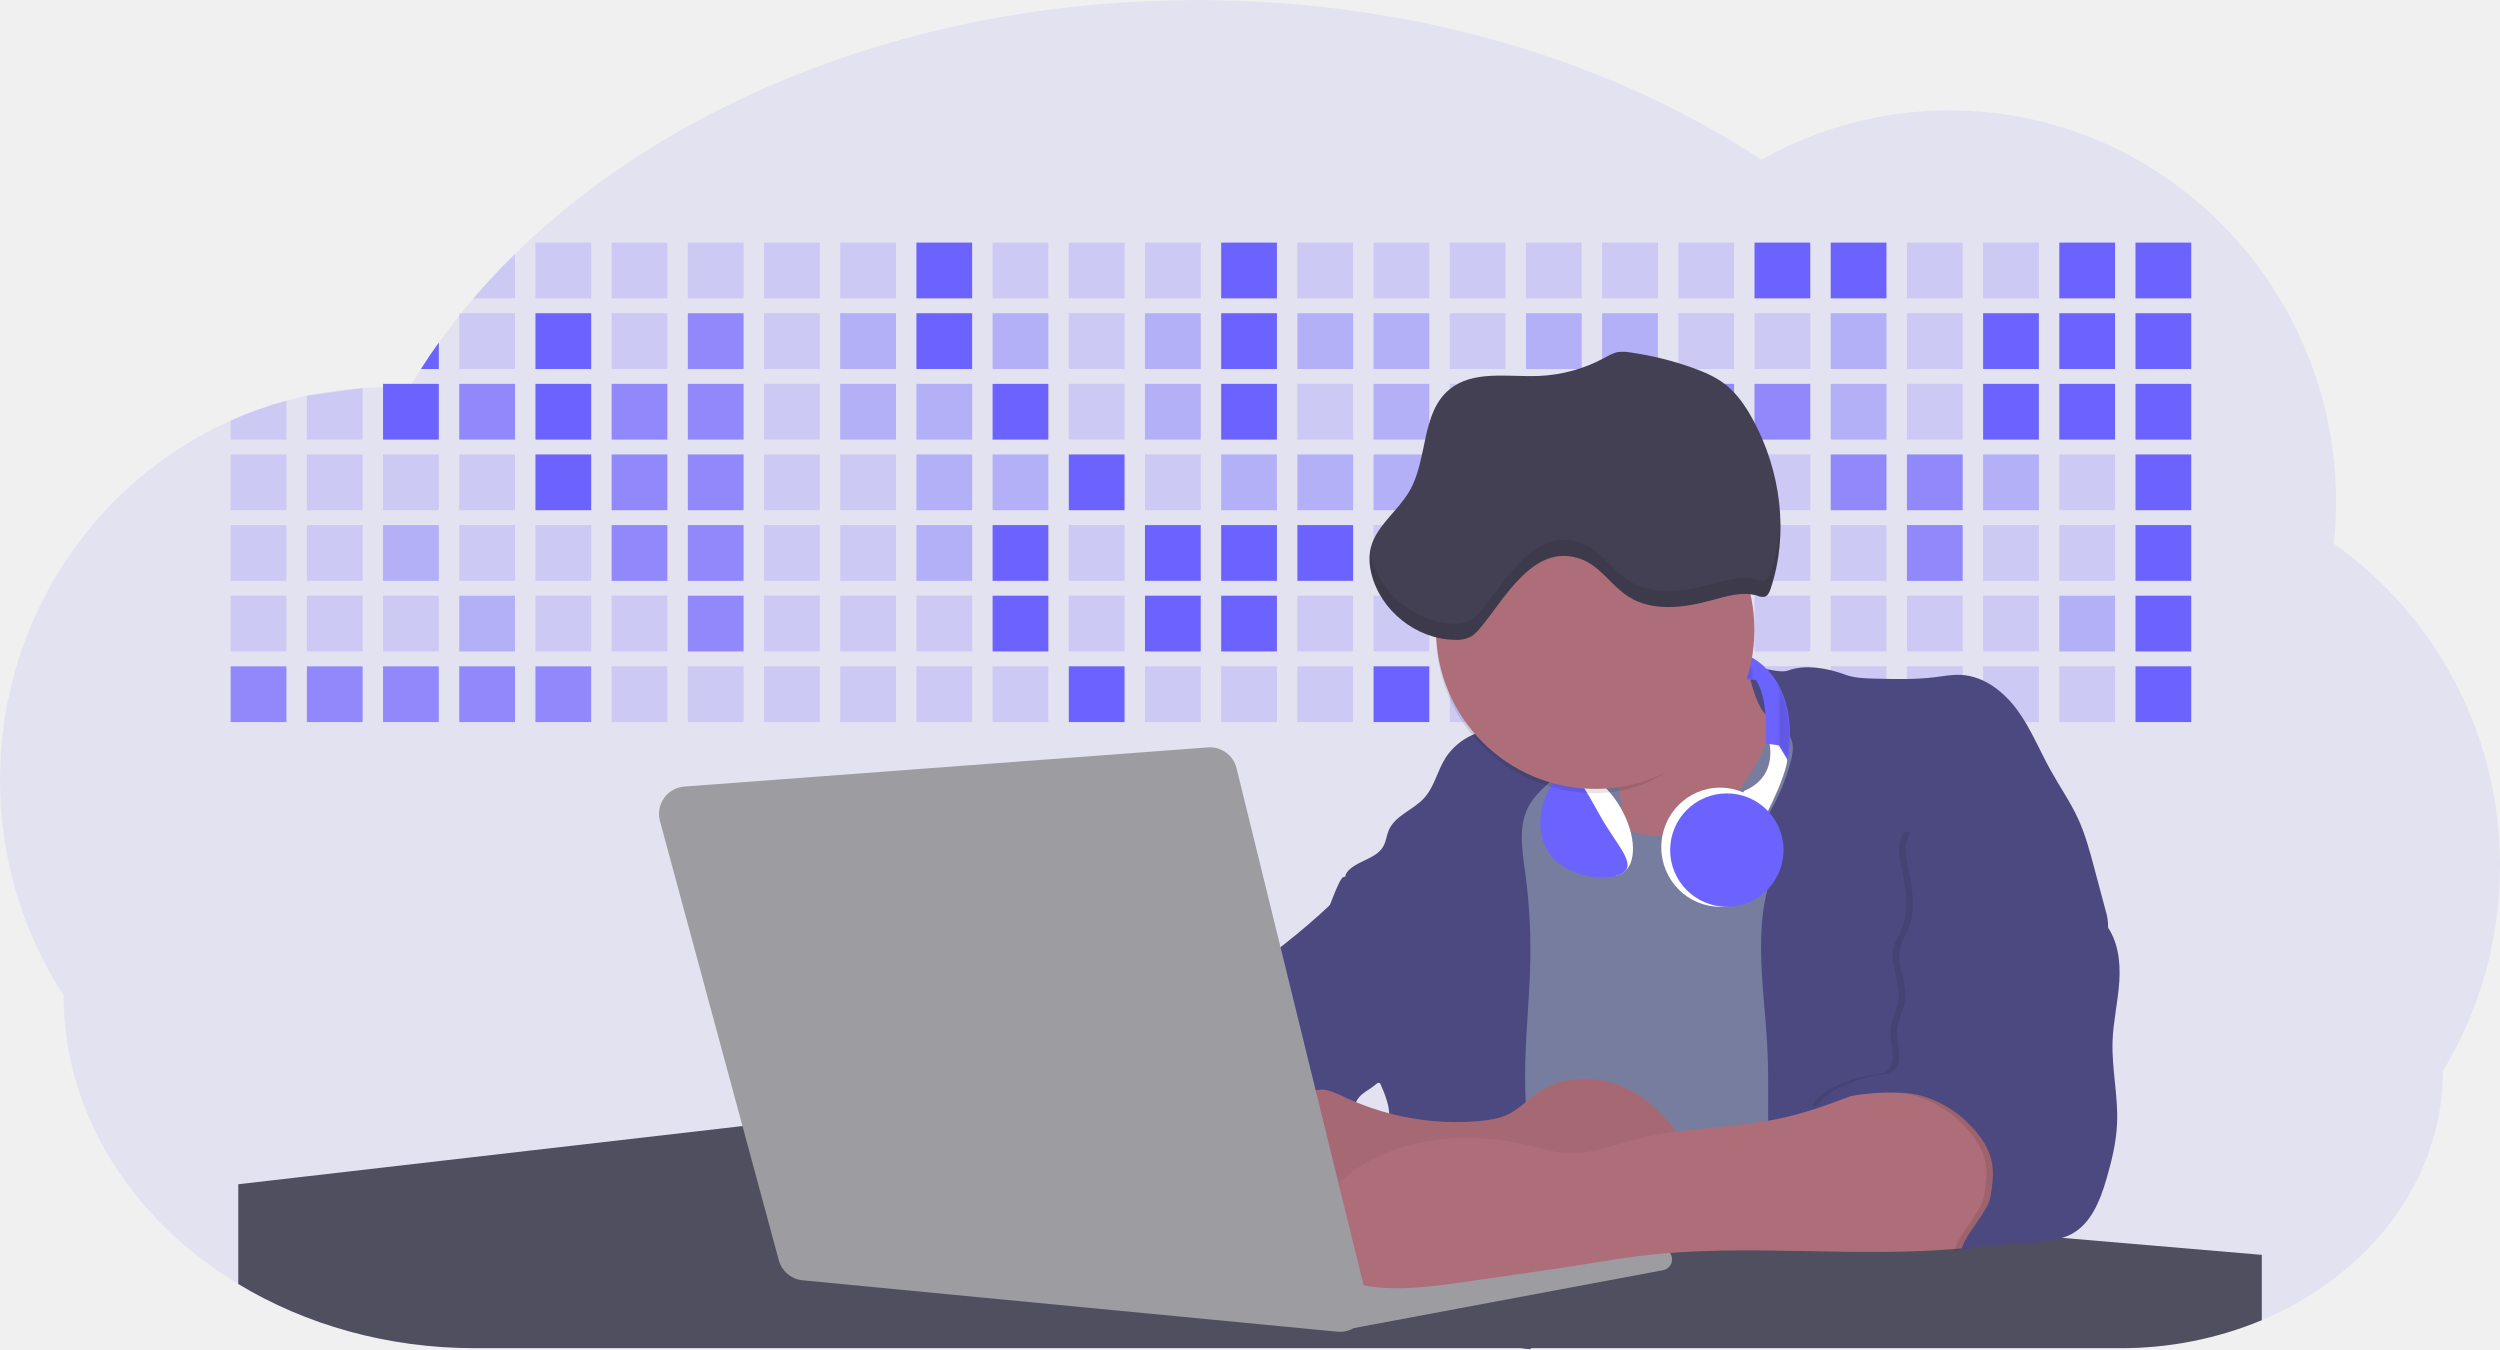
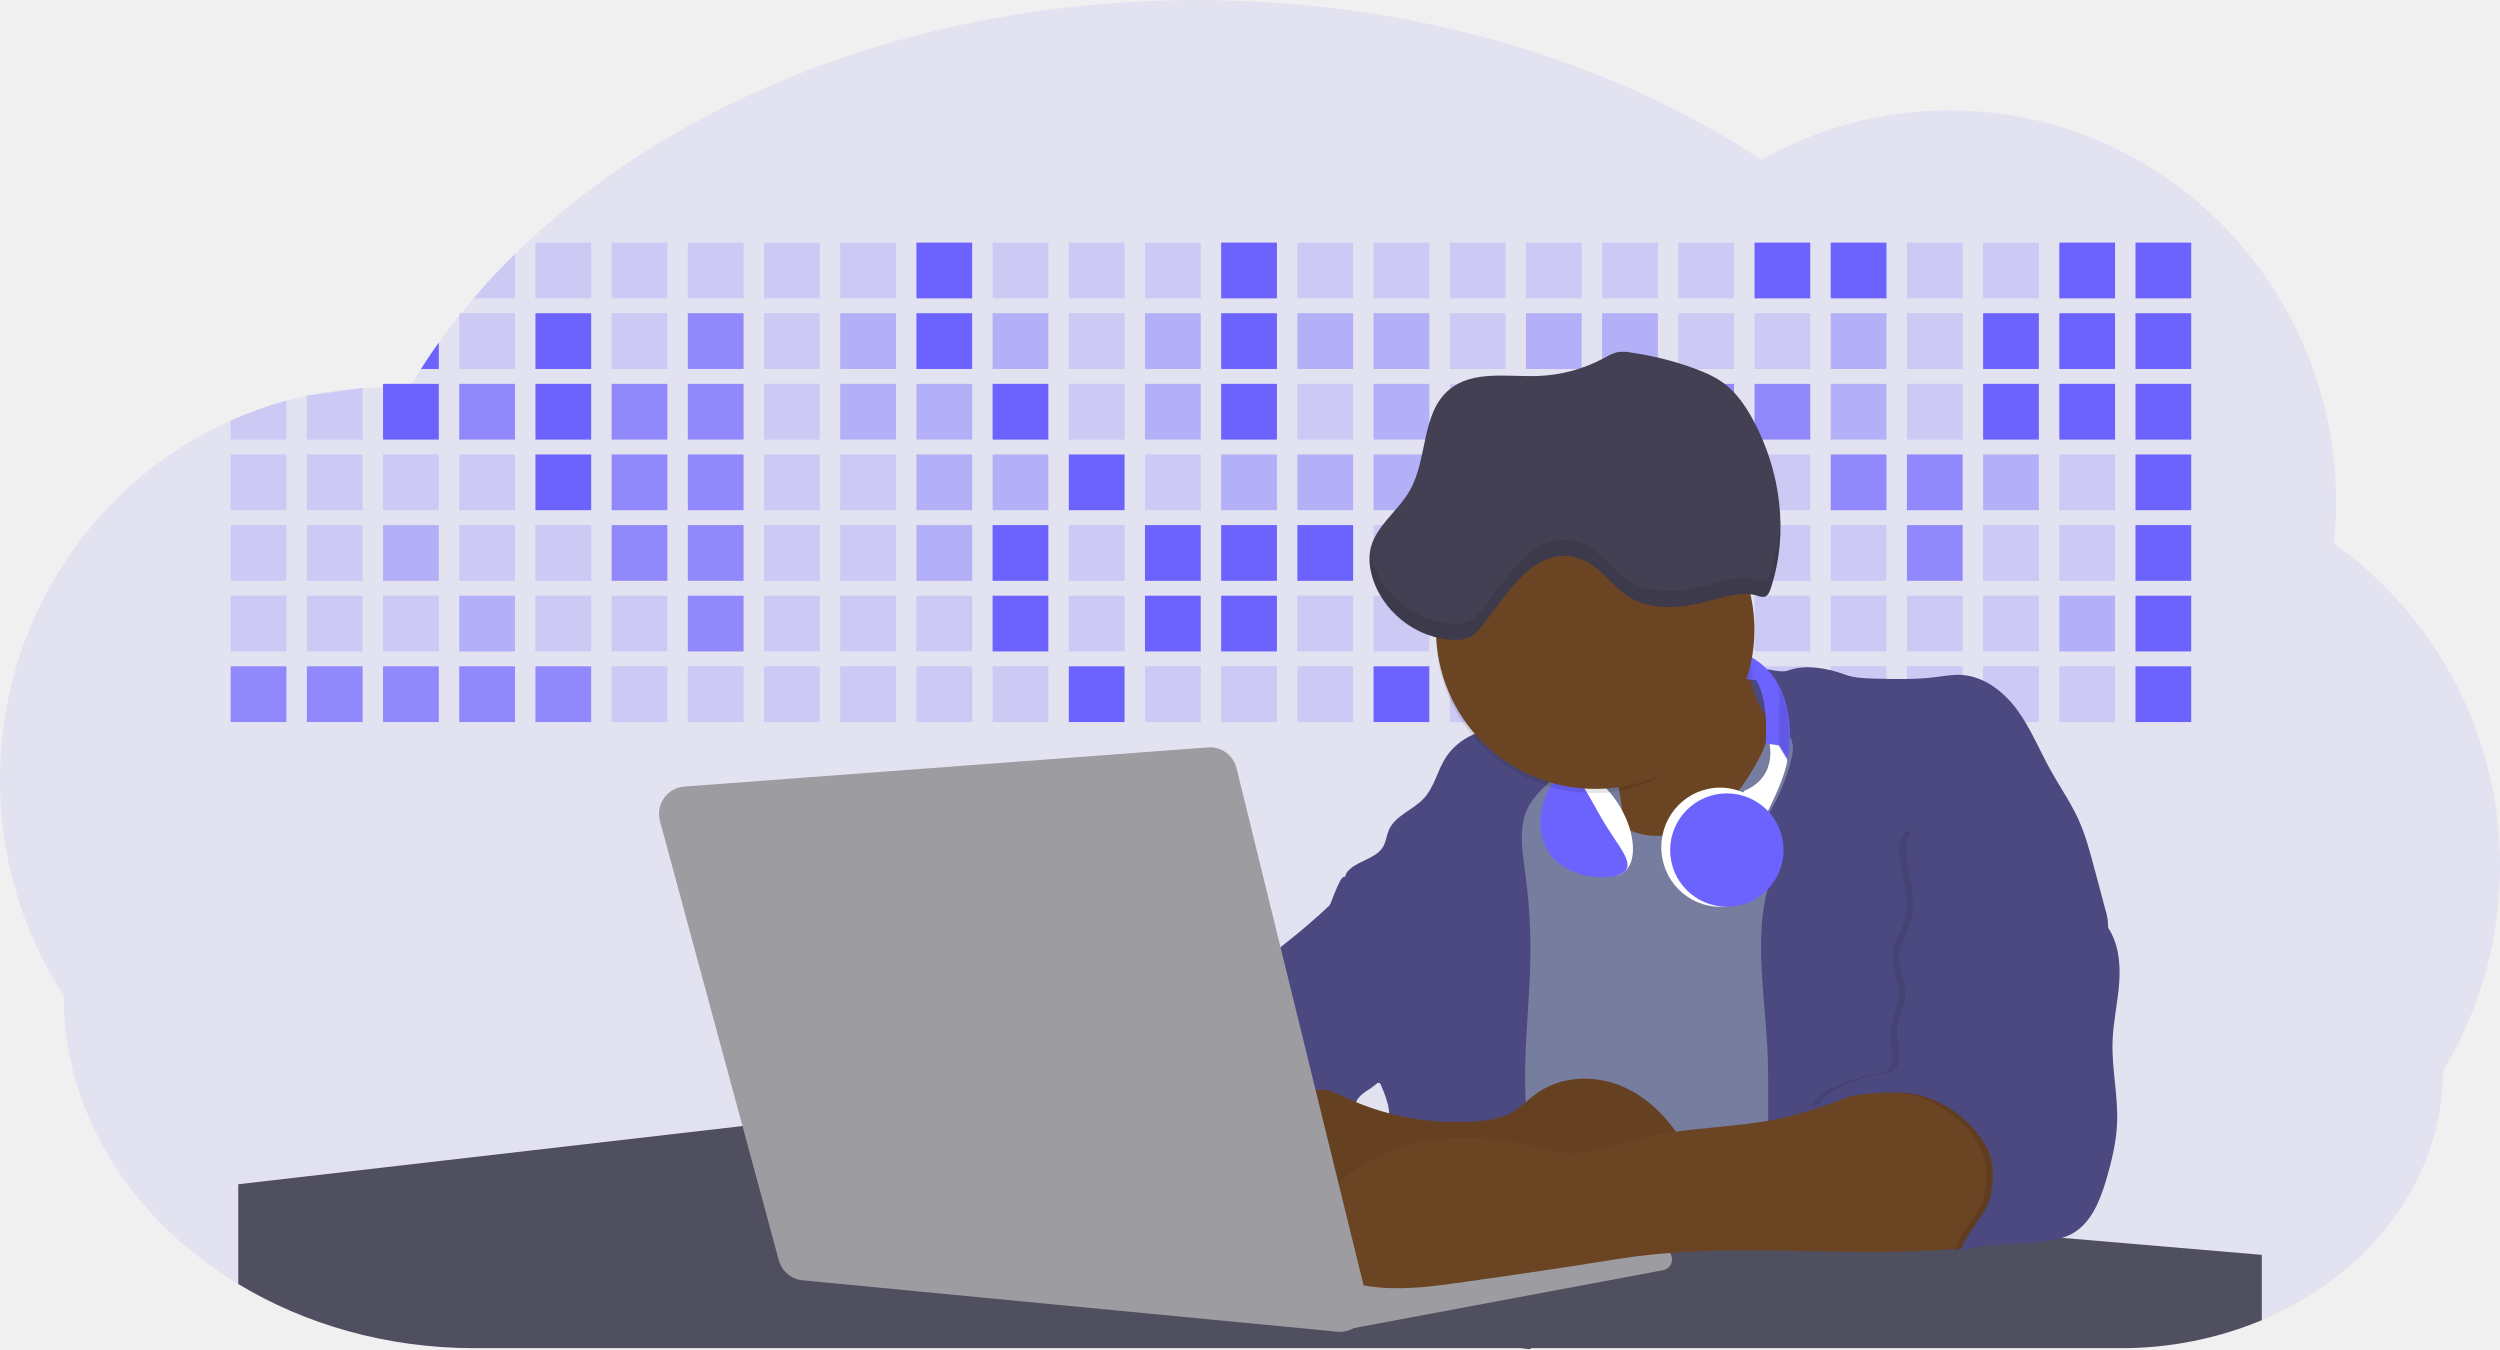
<svg xmlns="http://www.w3.org/2000/svg" id="aa7bae02-e79e-4d6b-a496-aba15f39787c" width="1144" height="617.32" data-name="Layer 1" viewBox="0 0 1144 617.32">
  <path fill="#6c63ff" d="M1172,537.57a181.92,181.92,0,0,1-6.85,49.6,180.06,180.06,0,0,1-19.27,44.28c0,50.1-33.82,93.4-82.91,114a167.3,167.3,0,0,1-64.73,12.8H245.17c-40.25,0-77.55-10.86-108.14-29.36A185.76,185.76,0,0,1,112.2,711c-34-29.22-55.08-69.6-55.08-114.2A180.5,180.5,0,0,1,28,498.08c0-73.36,43.39-136.44,105.55-164.29a174.52,174.52,0,0,1,25.51-9.12q4.63-1.26,9.36-2.26a175.39,175.39,0,0,1,25.51-3.5q4.65-.29,9.35-.33H205c3.46,0,6.89.12,10.3.32l1.12-1.9q2.06-3.44,4.22-6.81,3.9-6.14,8.18-12.1,4.48-6.29,9.35-12.38l.83-1q2.76-3.44,5.64-6.8,9-10.49,19-20.35c72.11-70.68,185.08-116.18,312.08-116.18,98.82,0,189.15,27.55,258.34,73.07A174.18,174.18,0,0,1,920,191.86c97.74,0,177,80.37,177,179.51a184.9,184.9,0,0,1-1,18.78A180,180,0,0,1,1172,537.57Z" opacity=".1" transform="translate(-28 -141.34)" />
  <path fill="#6c63ff" d="M263.66,257.52v20.35h-19Q253.59,267.39,263.66,257.52Z" opacity=".2" transform="translate(-28 -141.34)" />
  <rect width="25.51" height="25.51" x="245.02" y="111.02" fill="#6c63ff" opacity=".2" />
  <rect width="25.51" height="25.51" x="279.88" y="111.02" fill="#6c63ff" opacity=".2" />
  <rect width="25.51" height="25.51" x="314.75" y="111.02" fill="#6c63ff" opacity=".2" />
  <rect width="25.51" height="25.51" x="349.61" y="111.02" fill="#6c63ff" opacity=".2" />
  <rect width="25.51" height="25.51" x="384.48" y="111.02" fill="#6c63ff" opacity=".2" />
  <rect width="25.51" height="25.51" x="419.35" y="111.02" fill="#6c63ff" />
  <rect width="25.51" height="25.51" x="454.21" y="111.02" fill="#6c63ff" opacity=".2" />
  <rect width="25.51" height="25.51" x="489.08" y="111.02" fill="#6c63ff" opacity=".2" />
  <rect width="25.51" height="25.51" x="523.94" y="111.02" fill="#6c63ff" opacity=".2" />
  <rect width="25.51" height="25.51" x="558.81" y="111.02" fill="#6c63ff" />
  <rect width="25.51" height="25.51" x="593.68" y="111.02" fill="#6c63ff" opacity=".2" />
  <rect width="25.51" height="25.51" x="628.54" y="111.02" fill="#6c63ff" opacity=".2" />
  <rect width="25.51" height="25.51" x="663.41" y="111.02" fill="#6c63ff" opacity=".2" />
  <rect width="25.51" height="25.51" x="698.28" y="111.02" fill="#6c63ff" opacity=".2" />
  <rect width="25.51" height="25.51" x="733.14" y="111.02" fill="#6c63ff" opacity=".2" />
  <rect width="25.51" height="25.51" x="768.01" y="111.02" fill="#6c63ff" opacity=".2" />
  <rect width="25.51" height="25.51" x="802.87" y="111.02" fill="#6c63ff" />
  <rect width="25.51" height="25.51" x="837.74" y="111.02" fill="#6c63ff" />
  <rect width="25.51" height="25.51" x="872.61" y="111.02" fill="#6c63ff" opacity=".2" />
  <rect width="25.51" height="25.51" x="907.47" y="111.02" fill="#6c63ff" opacity=".2" />
  <rect width="25.51" height="25.51" x="942.34" y="111.02" fill="#6c63ff" />
  <rect width="25.51" height="25.51" x="977.2" y="111.02" fill="#6c63ff" />
  <path fill="#6c63ff" d="M228.8,298.08v12.1h-8.18Q224.52,304,228.8,298.08Z" transform="translate(-28 -141.34)" />
  <rect width="25.51" height="25.51" x="210.15" y="143.33" fill="#6c63ff" opacity=".2" />
  <rect width="25.51" height="25.51" x="245.02" y="143.33" fill="#6c63ff" />
  <rect width="25.51" height="25.51" x="279.88" y="143.33" fill="#6c63ff" opacity=".2" />
  <rect width="25.51" height="25.51" x="314.75" y="143.33" fill="#6c63ff" opacity=".7" />
  <rect width="25.51" height="25.51" x="349.61" y="143.33" fill="#6c63ff" opacity=".2" />
  <rect width="25.51" height="25.51" x="384.48" y="143.33" fill="#6c63ff" opacity=".4" />
  <rect width="25.51" height="25.51" x="419.35" y="143.33" fill="#6c63ff" />
  <rect width="25.51" height="25.51" x="454.21" y="143.33" fill="#6c63ff" opacity=".4" />
  <rect width="25.51" height="25.51" x="489.08" y="143.33" fill="#6c63ff" opacity=".2" />
  <rect width="25.51" height="25.51" x="523.94" y="143.33" fill="#6c63ff" opacity=".4" />
  <rect width="25.51" height="25.51" x="558.81" y="143.33" fill="#6c63ff" />
  <rect width="25.51" height="25.51" x="593.68" y="143.33" fill="#6c63ff" opacity=".4" />
  <rect width="25.51" height="25.51" x="628.54" y="143.33" fill="#6c63ff" opacity=".4" />
  <rect width="25.51" height="25.51" x="663.41" y="143.33" fill="#6c63ff" opacity=".2" />
  <rect width="25.51" height="25.51" x="698.28" y="143.33" fill="#6c63ff" opacity=".4" />
  <rect width="25.51" height="25.51" x="733.14" y="143.33" fill="#6c63ff" opacity=".4" />
  <rect width="25.51" height="25.51" x="768.01" y="143.33" fill="#6c63ff" opacity=".2" />
  <rect width="25.51" height="25.51" x="802.87" y="143.33" fill="#6c63ff" opacity=".2" />
  <rect width="25.51" height="25.51" x="837.74" y="143.33" fill="#6c63ff" opacity=".4" />
  <rect width="25.51" height="25.51" x="872.61" y="143.33" fill="#6c63ff" opacity=".2" />
  <rect width="25.51" height="25.51" x="907.47" y="143.33" fill="#6c63ff" />
  <rect width="25.51" height="25.51" x="942.34" y="143.33" fill="#6c63ff" />
  <rect width="25.51" height="25.51" x="977.2" y="143.33" fill="#6c63ff" />
  <path fill="#6c63ff" d="M159.06,324.67V342.5H133.55v-8.71A174.52,174.52,0,0,1,159.06,324.67Z" opacity=".2" transform="translate(-28 -141.34)" />
  <polygon fill="#6c63ff" points="165.93 177.57 165.93 201.16 140.42 201.16 140.42 181.07 165.93 177.57" opacity=".2" />
  <rect width="25.51" height="25.51" x="175.28" y="175.65" fill="#6c63ff" />
  <rect width="25.51" height="25.51" x="210.15" y="175.65" fill="#6c63ff" opacity=".7" />
  <rect width="25.51" height="25.51" x="245.02" y="175.65" fill="#6c63ff" />
  <rect width="25.51" height="25.51" x="279.88" y="175.65" fill="#6c63ff" opacity=".7" />
  <rect width="25.51" height="25.51" x="314.75" y="175.65" fill="#6c63ff" opacity=".7" />
  <rect width="25.51" height="25.51" x="349.61" y="175.65" fill="#6c63ff" opacity=".2" />
  <rect width="25.51" height="25.51" x="384.48" y="175.65" fill="#6c63ff" opacity=".4" />
  <rect width="25.51" height="25.51" x="419.35" y="175.65" fill="#6c63ff" opacity=".4" />
  <rect width="25.51" height="25.51" x="454.21" y="175.65" fill="#6c63ff" />
  <rect width="25.51" height="25.51" x="489.08" y="175.65" fill="#6c63ff" opacity=".2" />
  <rect width="25.51" height="25.51" x="523.94" y="175.65" fill="#6c63ff" opacity=".4" />
  <rect width="25.51" height="25.51" x="558.81" y="175.65" fill="#6c63ff" />
  <rect width="25.51" height="25.51" x="593.68" y="175.65" fill="#6c63ff" opacity=".2" />
  <rect width="25.51" height="25.51" x="628.54" y="175.65" fill="#6c63ff" opacity=".4" />
  <rect width="25.51" height="25.51" x="663.41" y="175.65" fill="#6c63ff" opacity=".2" />
  <rect width="25.51" height="25.51" x="698.28" y="175.65" fill="#6c63ff" />
  <rect width="25.51" height="25.51" x="733.14" y="175.65" fill="#6c63ff" opacity=".2" />
  <rect width="25.51" height="25.51" x="768.01" y="175.65" fill="#6c63ff" opacity=".7" />
  <rect width="25.51" height="25.51" x="802.87" y="175.65" fill="#6c63ff" opacity=".7" />
  <rect width="25.51" height="25.51" x="837.74" y="175.65" fill="#6c63ff" opacity=".4" />
  <rect width="25.51" height="25.51" x="872.61" y="175.65" fill="#6c63ff" opacity=".2" />
  <rect width="25.51" height="25.51" x="907.47" y="175.65" fill="#6c63ff" />
  <rect width="25.51" height="25.51" x="942.34" y="175.65" fill="#6c63ff" />
  <rect width="25.51" height="25.51" x="977.2" y="175.65" fill="#6c63ff" />
  <rect width="25.51" height="25.51" x="105.55" y="207.96" fill="#6c63ff" opacity=".2" />
  <rect width="25.51" height="25.51" x="140.42" y="207.96" fill="#6c63ff" opacity=".2" />
  <rect width="25.51" height="25.51" x="175.28" y="207.96" fill="#6c63ff" opacity=".2" />
  <rect width="25.51" height="25.51" x="210.15" y="207.96" fill="#6c63ff" opacity=".2" />
  <rect width="25.51" height="25.51" x="245.02" y="207.96" fill="#6c63ff" />
  <rect width="25.51" height="25.51" x="279.88" y="207.96" fill="#6c63ff" opacity=".7" />
  <rect width="25.51" height="25.51" x="314.75" y="207.96" fill="#6c63ff" opacity=".7" />
  <rect width="25.51" height="25.51" x="349.61" y="207.96" fill="#6c63ff" opacity=".2" />
  <rect width="25.51" height="25.51" x="384.48" y="207.96" fill="#6c63ff" opacity=".2" />
  <rect width="25.51" height="25.51" x="419.35" y="207.96" fill="#6c63ff" opacity=".4" />
  <rect width="25.51" height="25.51" x="454.21" y="207.96" fill="#6c63ff" opacity=".4" />
  <rect width="25.51" height="25.51" x="489.08" y="207.96" fill="#6c63ff" />
  <rect width="25.51" height="25.51" x="523.94" y="207.96" fill="#6c63ff" opacity=".2" />
  <rect width="25.51" height="25.51" x="558.81" y="207.96" fill="#6c63ff" opacity=".4" />
  <rect width="25.51" height="25.51" x="593.68" y="207.96" fill="#6c63ff" opacity=".4" />
  <rect width="25.51" height="25.51" x="628.54" y="207.96" fill="#6c63ff" opacity=".4" />
  <rect width="25.51" height="25.51" x="663.41" y="207.96" fill="#6c63ff" opacity=".4" />
  <rect width="25.51" height="25.51" x="698.28" y="207.96" fill="#6c63ff" opacity=".2" />
  <rect width="25.51" height="25.51" x="733.14" y="207.96" fill="#6c63ff" opacity=".2" />
  <rect width="25.51" height="25.51" x="768.01" y="207.96" fill="#6c63ff" opacity=".2" />
  <rect width="25.51" height="25.51" x="802.87" y="207.96" fill="#6c63ff" opacity=".2" />
  <rect width="25.51" height="25.51" x="837.74" y="207.96" fill="#6c63ff" opacity=".7" />
  <rect width="25.51" height="25.51" x="872.61" y="207.96" fill="#6c63ff" opacity=".7" />
  <rect width="25.51" height="25.51" x="907.47" y="207.96" fill="#6c63ff" opacity=".4" />
  <rect width="25.51" height="25.51" x="942.34" y="207.96" fill="#6c63ff" opacity=".2" />
  <rect width="25.51" height="25.51" x="977.2" y="207.96" fill="#6c63ff" />
  <rect width="25.51" height="25.51" x="105.55" y="240.28" fill="#6c63ff" opacity=".2" />
  <rect width="25.51" height="25.51" x="140.42" y="240.28" fill="#6c63ff" opacity=".2" />
  <rect width="25.51" height="25.51" x="175.28" y="240.28" fill="#6c63ff" opacity=".4" />
  <rect width="25.51" height="25.51" x="210.15" y="240.28" fill="#6c63ff" opacity=".2" />
  <rect width="25.51" height="25.51" x="245.02" y="240.28" fill="#6c63ff" opacity=".2" />
  <rect width="25.51" height="25.51" x="279.88" y="240.28" fill="#6c63ff" opacity=".7" />
  <rect width="25.51" height="25.51" x="314.75" y="240.28" fill="#6c63ff" opacity=".7" />
  <rect width="25.51" height="25.51" x="349.61" y="240.28" fill="#6c63ff" opacity=".2" />
  <rect width="25.51" height="25.51" x="384.48" y="240.28" fill="#6c63ff" opacity=".2" />
  <rect width="25.51" height="25.51" x="419.35" y="240.28" fill="#6c63ff" opacity=".4" />
  <rect width="25.51" height="25.51" x="454.21" y="240.28" fill="#6c63ff" />
  <rect width="25.51" height="25.51" x="489.08" y="240.28" fill="#6c63ff" opacity=".2" />
  <rect width="25.51" height="25.51" x="523.94" y="240.28" fill="#6c63ff" />
  <rect width="25.51" height="25.51" x="558.81" y="240.28" fill="#6c63ff" />
  <rect width="25.51" height="25.51" x="593.68" y="240.28" fill="#6c63ff" />
  <rect width="25.51" height="25.51" x="628.54" y="240.28" fill="#6c63ff" opacity=".2" />
  <rect width="25.51" height="25.51" x="663.41" y="240.28" fill="#6c63ff" />
  <rect width="25.51" height="25.51" x="698.28" y="240.28" fill="#6c63ff" opacity=".2" />
  <rect width="25.51" height="25.51" x="733.14" y="240.28" fill="#6c63ff" opacity=".2" />
  <rect width="25.51" height="25.51" x="768.01" y="240.28" fill="#6c63ff" opacity=".2" />
  <rect width="25.51" height="25.51" x="802.87" y="240.28" fill="#6c63ff" opacity=".2" />
  <rect width="25.51" height="25.51" x="837.74" y="240.28" fill="#6c63ff" opacity=".2" />
  <rect width="25.51" height="25.51" x="872.61" y="240.28" fill="#6c63ff" opacity=".7" />
  <rect width="25.51" height="25.51" x="907.47" y="240.28" fill="#6c63ff" opacity=".2" />
  <rect width="25.51" height="25.51" x="942.34" y="240.28" fill="#6c63ff" opacity=".2" />
  <rect width="25.51" height="25.51" x="977.2" y="240.28" fill="#6c63ff" />
  <rect width="25.51" height="25.51" x="105.55" y="272.59" fill="#6c63ff" opacity=".2" />
  <rect width="25.51" height="25.51" x="140.42" y="272.59" fill="#6c63ff" opacity=".2" />
  <rect width="25.51" height="25.51" x="175.28" y="272.59" fill="#6c63ff" opacity=".2" />
  <rect width="25.51" height="25.51" x="210.15" y="272.59" fill="#6c63ff" opacity=".4" />
  <rect width="25.51" height="25.51" x="245.02" y="272.59" fill="#6c63ff" opacity=".2" />
  <rect width="25.51" height="25.51" x="279.88" y="272.59" fill="#6c63ff" opacity=".2" />
  <rect width="25.51" height="25.51" x="314.75" y="272.59" fill="#6c63ff" opacity=".7" />
  <rect width="25.51" height="25.51" x="349.61" y="272.59" fill="#6c63ff" opacity=".2" />
  <rect width="25.51" height="25.51" x="384.48" y="272.59" fill="#6c63ff" opacity=".2" />
  <rect width="25.51" height="25.51" x="419.35" y="272.59" fill="#6c63ff" opacity=".2" />
  <rect width="25.51" height="25.51" x="454.21" y="272.59" fill="#6c63ff" />
  <rect width="25.51" height="25.51" x="489.08" y="272.59" fill="#6c63ff" opacity=".2" />
  <rect width="25.51" height="25.51" x="523.94" y="272.59" fill="#6c63ff" />
  <rect width="25.51" height="25.51" x="558.81" y="272.59" fill="#6c63ff" />
  <rect width="25.51" height="25.51" x="593.68" y="272.59" fill="#6c63ff" opacity=".2" />
  <rect width="25.51" height="25.51" x="628.54" y="272.59" fill="#6c63ff" opacity=".2" />
  <rect width="25.51" height="25.51" x="663.41" y="272.59" fill="#6c63ff" opacity=".2" />
  <rect width="25.51" height="25.51" x="698.28" y="272.59" fill="#6c63ff" opacity=".2" />
  <rect width="25.51" height="25.51" x="733.14" y="272.59" fill="#6c63ff" opacity=".2" />
  <rect width="25.51" height="25.51" x="768.01" y="272.59" fill="#6c63ff" opacity=".2" />
  <rect width="25.51" height="25.51" x="802.87" y="272.59" fill="#6c63ff" opacity=".2" />
  <rect width="25.51" height="25.51" x="837.74" y="272.59" fill="#6c63ff" opacity=".2" />
  <rect width="25.51" height="25.51" x="872.61" y="272.59" fill="#6c63ff" opacity=".2" />
  <rect width="25.51" height="25.51" x="907.47" y="272.59" fill="#6c63ff" opacity=".2" />
  <rect width="25.51" height="25.51" x="942.34" y="272.59" fill="#6c63ff" opacity=".4" />
  <rect width="25.51" height="25.51" x="977.2" y="272.59" fill="#6c63ff" />
  <rect width="25.51" height="25.51" x="105.55" y="304.91" fill="#6c63ff" opacity=".7" />
  <rect width="25.51" height="25.51" x="140.42" y="304.91" fill="#6c63ff" opacity=".7" />
  <rect width="25.51" height="25.51" x="175.28" y="304.91" fill="#6c63ff" opacity=".7" />
  <rect width="25.51" height="25.51" x="210.15" y="304.91" fill="#6c63ff" opacity=".7" />
  <rect width="25.51" height="25.51" x="245.02" y="304.91" fill="#6c63ff" opacity=".7" />
  <rect width="25.51" height="25.51" x="279.88" y="304.91" fill="#6c63ff" opacity=".2" />
  <rect width="25.51" height="25.51" x="314.75" y="304.91" fill="#6c63ff" opacity=".2" />
  <rect width="25.51" height="25.51" x="349.61" y="304.91" fill="#6c63ff" opacity=".2" />
  <rect width="25.51" height="25.51" x="384.48" y="304.91" fill="#6c63ff" opacity=".2" />
  <rect width="25.51" height="25.51" x="419.35" y="304.91" fill="#6c63ff" opacity=".2" />
  <rect width="25.51" height="25.51" x="454.21" y="304.91" fill="#6c63ff" opacity=".2" />
  <rect width="25.51" height="25.51" x="489.08" y="304.91" fill="#6c63ff" />
  <rect width="25.51" height="25.51" x="523.94" y="304.91" fill="#6c63ff" opacity=".2" />
  <rect width="25.51" height="25.51" x="558.81" y="304.91" fill="#6c63ff" opacity=".2" />
  <rect width="25.51" height="25.51" x="593.68" y="304.91" fill="#6c63ff" opacity=".2" />
  <rect width="25.51" height="25.51" x="628.54" y="304.91" fill="#6c63ff" />
  <rect width="25.51" height="25.51" x="663.41" y="304.91" fill="#6c63ff" opacity=".2" />
  <rect width="25.51" height="25.51" x="698.28" y="304.91" fill="#6c63ff" opacity=".2" />
  <rect width="25.51" height="25.51" x="733.14" y="304.91" fill="#6c63ff" opacity=".2" />
  <rect width="25.51" height="25.51" x="768.01" y="304.91" fill="#6c63ff" opacity=".2" />
  <rect width="25.51" height="25.51" x="802.87" y="304.91" fill="#6c63ff" opacity=".2" />
  <rect width="25.51" height="25.51" x="837.74" y="304.91" fill="#6c63ff" opacity=".2" />
  <rect width="25.51" height="25.51" x="872.61" y="304.91" fill="#6c63ff" opacity=".2" />
  <rect width="25.51" height="25.51" x="907.47" y="304.91" fill="#6c63ff" opacity=".2" />
  <rect width="25.51" height="25.51" x="942.34" y="304.91" fill="#6c63ff" opacity=".2" />
  <rect width="25.51" height="25.51" x="977.2" y="304.91" fill="#6c63ff" />
  <circle cx="734.52" cy="363.89" r="34.87" fill="#767d9f" />
-   <path fill="#ae6e79" d="M760.71,460.87q5.22,22.78,8.86,45.9c.73,4.58,1.38,9.41-.28,13.74-1.39,3.61-4.22,6.43-6.44,9.59s-3.9,7.21-2.55,10.83,5.29,5.6,9.05,6.62c10.76,2.9,22.23.79,32.94-2.35a53.29,53.29,0,0,0,13.81-5.72c4.54-2.88,8.26-6.88,11.68-11,15.61-18.93,25.83-41.65,35.45-64.23a39.12,39.12,0,0,1-33.11-13.34c-3.94-4.63-6.83-11.08-4.61-16.74-6.51,3.57-14.24,3.81-21.25,6.25a75.49,75.49,0,0,0-12.5,6.15q-7.18,4.15-14.28,8.46C772.07,458.29,767,461.19,760.71,460.87Z" transform="translate(-28 -141.34)" />
+   <path fill="#6B4423" d="M760.71,460.87q5.22,22.78,8.86,45.9c.73,4.58,1.38,9.41-.28,13.74-1.39,3.61-4.22,6.43-6.44,9.59s-3.9,7.21-2.55,10.83,5.29,5.6,9.05,6.62c10.76,2.9,22.23.79,32.94-2.35a53.29,53.29,0,0,0,13.81-5.72c4.54-2.88,8.26-6.88,11.68-11,15.61-18.93,25.83-41.65,35.45-64.23a39.12,39.12,0,0,1-33.11-13.34c-3.94-4.63-6.83-11.08-4.61-16.74-6.51,3.57-14.24,3.81-21.25,6.25a75.49,75.49,0,0,0-12.5,6.15q-7.18,4.15-14.28,8.46C772.07,458.29,767,461.19,760.71,460.87Z" transform="translate(-28 -141.34)" />
  <path fill="#767d9f" d="M833.64,487.05c-6.11,11.89-14.06,23.32-25.41,30.4s-26.63,9-38,2c-5.6-3.42-9.84-8.62-14.73-13s-11-8.13-17.57-7.56c-7.24.63-12.91,6.28-17.76,11.69-7.36,8.22-14.47,16.79-19.68,26.52-10,18.7-12.37,40.56-11.93,61.76s3.51,42.29,3.58,63.49c.1,26.08-4.32,51.95-8.79,77.64,41.1-5.06,82.25,6,123.44,10.19,26.36,2.71,52.92,2.65,79.42,2.58,4.66,0,9.62-.12,13.5-2.7a18.2,18.2,0,0,0,5.59-6.64c3.66-6.75,5.13-14.45,6.15-22.06,2.59-19.22,2.67-38.68,2.74-58.08.18-47,.35-94.17-5.62-140.8-1.47-11.47-3.35-23-7.75-33.73s-11.58-20.6-21.62-26.35c-6.45-3.7-21.4-10.14-29-6.41C841.67,460.15,837.73,479.09,833.64,487.05Z" transform="translate(-28 -141.34)" />
  <path fill="#4c4981" d="M836.68,619.77c-1.55-29-7.86-59.95,5.57-85.69,3.3-6.32-8.54-14.21-4.88-20.33a92.08,92.08,0,0,0,10.06-23.93c.76-2.89,1.37-5.95.65-8.85-1.33-5.29-6.56-8.44-11-11.66-4.9-3.56-7.42-14.41-9-20.28s12.57,1.2,18.26-.89c7.9-2.89,17.94-1.07,25.82,1.86,4.4,1.62,9.18,1.76,13.87,1.88,9.11.24,18.25.47,27.29-.65,4.06-.51,8.13-1.28,12.21-1.05,10.41.59,19.46,7.71,25.62,16.13s10.08,18.23,15.13,27.35c4.21,7.6,9.23,14.78,12.82,22.69,3.18,7,5.19,14.52,7.18,22l5.13,19.19a25.58,25.58,0,0,1,1.26,8.51c-.26,3.07-1.62,5.93-3,8.66A164.12,164.12,0,0,1,971,603.2c-10.79,13.23-23.89,25.16-30.3,41-2.5,6.17-3.89,12.73-5.16,19.27a707.94,707.94,0,0,0-10.9,79.15,174.2,174.2,0,0,0-36.52-12.21,177.61,177.61,0,0,0-19-3c-5.59-.58-12.8.52-18.12-1-8.9-2.53-9.88-17.58-11.23-25.46-2.16-12.55-2.59-25.32-2.67-38C837,648.53,837.45,634.14,836.68,619.77Z" transform="translate(-28 -141.34)" />
  <path fill="#4c4981" d="M641.23,565.54c4.21,24,8.85,48.07,18,70.62-.23.22-.46.42-.69.62-.81.69-1.65,1.34-2.53,2-2.05,1.44-4.3,2.66-6,4.54a8,8,0,0,0-1.5,2.45,5.48,5.48,0,0,0,0,4.47c-4.77,2.11-10.31,1.46-15.66,1.26-4.61-.17-9.08,0-12.78,2.53-5.14,3.54-6.69,10.34-7.52,16.52q-.46,3.38-.79,6.77-.32,3.15-.52,6.32a188.61,188.61,0,0,0-.19,21q.08,1.92.21,3.84c-16.34-.39-31.23-8.91-45.32-17.19-3.22-1.89-6.54-3.88-8.63-7A15.8,15.8,0,0,1,555,674c0-.51.09-1,.16-1.52a41.58,41.58,0,0,1,2.29-8.68,107.2,107.2,0,0,1,19.19-32.65c3.58-4.18,7.61-8.27,9.28-13.52.73-2.29,1-4.72,1.74-7,3.32-9.88,15.3-14.55,19.4-24.14,1-2.29,1.46-4.8,2.7-7a17.63,17.63,0,0,1,4.25-4.75c.73-.61,1.49-1.2,2.24-1.79q10.54-8.26,20.31-17.45,1.82-1.71,3.6-3.46A59.48,59.48,0,0,0,641.23,565.54Z" transform="translate(-28 -141.34)" />
  <path fill="#4c4981" d="M742,494.56c-1.44,1.52-3,2.95-4.53,4.37l-.41.37-1.62,1.5a39,39,0,0,0-7.55,8.79l-.17.28c-5.1,9.13-3.21,20.37-1.79,30.74a261.55,261.55,0,0,1,2.37,39c-.26,18-2.38,35.88-2.42,53.86,0,4.08.09,8.15.27,12.23.29,6.63.79,13.25,1.39,19.87.65,7.26,1.43,14.51,2.16,21.76.58,5.61,1.13,11.21,1.59,16.81.23,2.9.45,5.79.63,8.69.21,3.4.38,6.81.48,10.21h0c.07,2.16.11,4.31.11,6.47,0,1.23,0,2.45,0,3.67q0,3.51-.19,7-.2,4.49-.61,9c-.31,3.27-.86,6.84-3.16,9.14-.14.14-.29.27-.44.4l-3.24-.4a332.72,332.72,0,0,0-67.3-1.2c.49-3.38.94-6.75,1.38-10.14.2-1.6.4-3.21.59-4.82q.33-2.76.63-5.52c.23-2,.44-4,.64-6q.78-7.73,1.37-15.47.87-11.29,1.32-22.62.22-5.41.34-10.83.17-6.72.16-13.45,0-6.54-.11-13.1c0-1.44-.06-2.88-.18-4.31a27.35,27.35,0,0,0-.53-3.83,49.87,49.87,0,0,0-3-8.48c-.22-.52-.43-1-.64-1.55-.12-.27-.23-.55-.34-.82,5.76-5.13,9.86-12,13.8-18.76,6.39-10.89,12.93-22.26,14-34.84s-5.18-26.71-17.2-30.55c-3.27-1-6.73-1.28-10.1-1.87-3.18-.56-9.81-1.83-13.49-4.11q-3,3.08-6,6.05a22.15,22.15,0,0,1,2.17-8.71l1.42.07a2.71,2.71,0,0,1-.16-1c0-1.07.74-2.28,2.32-3.62,4.71-4,12.12-4.89,15.09-10.3,1.24-2.25,1.45-4.93,2.45-7.29,2.87-6.73,11.11-9.21,16.07-14.59s6.2-13,10.21-19a28.62,28.62,0,0,1,12-10c.4-.19.81-.38,1.22-.55,8.3-3.55,18.16-4.36,26.76-4.34,3.34,0,12,.1,16.24,1.79a5.32,5.32,0,0,1,1.85,1.13C752.37,480.61,745.34,491,742,494.56Z" transform="translate(-28 -141.34)" />
  <path fill="#4c4981" d="M642.72,542.69a60.88,60.88,0,0,1,46.74,4.87c7.2,4,13.66,9.58,17.62,16.78,5.95,10.8,5.69,23.82,5.27,36.15-.21,6.17-.48,12.56-3.2,18.1C706,625,700.06,629.4,694,633a42.24,42.24,0,0,1-12.32,5.33c-6.72,1.46-13.7.22-20.47-1-7.36-1.36-15.26-3-20.37-8.48-3-3.18-4.64-7.31-6.26-11.35q-3.49-8.75-7-17.48c-4.05-10.11-5.42-18.52-.07-28.37,2.43-4.49,5.4-8.69,7.8-13.21C636.51,556.14,640.81,543.28,642.72,542.69Z" transform="translate(-28 -141.34)" />
  <path fill="#504f60" d="M1063,715.56v29.9a167.3,167.3,0,0,1-64.73,12.8H728.58c-.14.14-.29.27-.44.4l-3.24-.4H245.17c-40.25,0-77.55-10.86-108.14-29.36V683.25l230.72-26.63.18,0L502.29,668l34.77,3,18.06,1.53,37.38,3.17,19.23,1.63,28,2.38,3.94.33,20.18,1.71L691.23,684l38.5,3.26,64.18,5.45,45.15,3.83,74.14,6.29,14.1,1.19,1.52.13,1.32.11,18.62,1.58,20.44,1.74,2.37.2Z" transform="translate(-28 -141.34)" />
  <polygon fill="#9c9ca1" points="764 573.12 474.86 523.77 463.65 580.46 596.19 596.33 637 601.44 749.26 579.33 764 573.12" />
  <path fill="#9c9ca1" d="M642.33,739.94l144.86-27.23a5,5,0,0,1,5.94,4.93h0a5,5,0,0,1-4.09,4.93L647.57,749.06Z" transform="translate(-28 -141.34)" />
-   <path fill="#ae6e79" d="M705.17,654.31c4.51-.42,9.08-1.13,13.14-3.13,5-2.49,8.89-6.78,13.52-9.94,10.18-7,23.8-7.94,35.47-3.92s21.41,12.63,28.23,22.91c4.53,6.85,7.93,15.59,4.73,23.15a30.51,30.51,0,0,1-4.12,6.44l-8.34,10.9a29,29,0,0,1-5.66,6.09c-3.12,2.27-7,3.2-10.82,3.76-10.15,1.48-20.48.64-30.71,1.32-17.57,1.17-34.73,6.83-52.34,6.64-10.12-.11-20.11-2.15-30-4.19l-43.77-9c-7.62-1.56-16.23-3.84-19.82-10.75-1.61-3.11-1.91-6.71-2.1-10.21-.52-9.64,0-20.36,6.68-27.31,6.28-6.52,16.21-8.58,23.71-13.4,9.18-5.91,12.21-4,21.89.44A120,120,0,0,0,705.17,654.31Z" transform="translate(-28 -141.34)" />
+   <path fill="#6B4423" d="M705.17,654.31c4.51-.42,9.08-1.13,13.14-3.13,5-2.49,8.89-6.78,13.52-9.94,10.18-7,23.8-7.94,35.47-3.92s21.41,12.63,28.23,22.91c4.53,6.85,7.93,15.59,4.73,23.15a30.51,30.51,0,0,1-4.12,6.44l-8.34,10.9a29,29,0,0,1-5.66,6.09c-3.12,2.27-7,3.2-10.82,3.76-10.15,1.48-20.48.64-30.71,1.32-17.57,1.17-34.73,6.83-52.34,6.64-10.12-.11-20.11-2.15-30-4.19l-43.77-9c-7.62-1.56-16.23-3.84-19.82-10.75-1.61-3.11-1.91-6.71-2.1-10.21-.52-9.64,0-20.36,6.68-27.31,6.28-6.52,16.21-8.58,23.71-13.4,9.18-5.91,12.21-4,21.89.44A120,120,0,0,0,705.17,654.31Z" transform="translate(-28 -141.34)" />
  <path d="M705.17,654.31c4.51-.42,9.08-1.13,13.14-3.13,5-2.49,8.89-6.78,13.52-9.94,10.18-7,23.8-7.94,35.47-3.92s21.41,12.63,28.23,22.91c4.53,6.85,7.93,15.59,4.73,23.15a30.51,30.51,0,0,1-4.12,6.44l-8.34,10.9a29,29,0,0,1-5.66,6.09c-3.12,2.27-7,3.2-10.82,3.76-10.15,1.48-20.48.64-30.71,1.32-17.57,1.17-34.73,6.83-52.34,6.64-10.12-.11-20.11-2.15-30-4.19l-43.77-9c-7.62-1.56-16.23-3.84-19.82-10.75-1.61-3.11-1.91-6.71-2.1-10.21-.52-9.64,0-20.36,6.68-27.31,6.28-6.52,16.21-8.58,23.71-13.4,9.18-5.91,12.21-4,21.89.44A120,120,0,0,0,705.17,654.31Z" opacity=".05" transform="translate(-28 -141.34)" />
-   <path fill="#ae6e79" d="M880.94,640.6c-12.28,4.75-24.63,9.52-37.49,12.35-21.56,4.75-44.12,4-65.51,9.43-11.3,2.88-22.53,7.52-34.14,6.58-5.19-.42-10.2-2-15.25-3.2-28.37-7-60.62-4.73-83.66,13.27-7.88,6.15-14.33,13.82-20.18,22a14.7,14.7,0,0,0,5.91,21.88A86.62,86.62,0,0,0,659,730.48c13.13,1.16,26.32-.7,39.38-2.56,19.38-2.75,38.77-5.51,58.1-8.6,6.94-1.11,13.88-2.26,20.86-3.14,50.23-6.35,101.37,1.37,151.73-3.93,5.09-.54,10.27-1.24,14.9-3.41,11.72-5.5,17.52-20,15.1-32.74s-11.76-23.33-23-29.83c-9.42-5.47-19.58-7.68-30.07-10C896.26,634,890.32,637,880.94,640.6Z" transform="translate(-28 -141.34)" />
+   <path fill="#6B4423" d="M880.94,640.6c-12.28,4.75-24.63,9.52-37.49,12.35-21.56,4.75-44.12,4-65.51,9.43-11.3,2.88-22.53,7.52-34.14,6.58-5.19-.42-10.2-2-15.25-3.2-28.37-7-60.62-4.73-83.66,13.27-7.88,6.15-14.33,13.82-20.18,22a14.7,14.7,0,0,0,5.91,21.88A86.62,86.62,0,0,0,659,730.48c13.13,1.16,26.32-.7,39.38-2.56,19.38-2.75,38.77-5.51,58.1-8.6,6.94-1.11,13.88-2.26,20.86-3.14,50.23-6.35,101.37,1.37,151.73-3.93,5.09-.54,10.27-1.24,14.9-3.41,11.72-5.5,17.52-20,15.1-32.74s-11.76-23.33-23-29.83c-9.42-5.47-19.58-7.68-30.07-10C896.26,634,890.32,637,880.94,640.6Z" transform="translate(-28 -141.34)" />
  <path d="M988.67,564.44c5.54,7.26,6.72,17,6.12,26.09s-2.76,18.08-3.08,27.21c-.44,12.52,2.58,25,2.07,37.48-.36,8.73-2.43,17.29-4.88,25.67-2.89,9.89-7.07,20.52-16.2,25.27-12.12,6.31-37.54,2.76-50.29,7.7,1.16-7.23,12.28-17.7,13.44-24.93.8-5,1.61-10.14.75-15.15-1.1-6.39-4.85-12.06-9.3-16.78-7.08-7.51-16.32-13.16-26.47-15s-35-.33-43.12,6.08c-1-6.62,17.6-13,24.14-14.43,3.26-.73,7-.32,9.61-2.39,5-3.92,1.37-11.73,1.61-18,.19-5,3.11-9.58,3.7-14.58,1-8-4.22-16.15-2.17-24,.76-2.9,2.45-5.45,3.62-8.21,3.56-8.45,2-18.09.1-27.07-1.18-5.64-2.33-12,.81-16.81,2.91-4.49,11.17,11.5,16.46,10.76,17.47-2.45,33.28-15.4,47.39-4.8,7.19,5.4,8.13,11,11,18.71C976.77,554.6,984,558.36,988.67,564.44Z" opacity=".1" transform="translate(-28 -141.34)" />
  <path fill="#4c4981" d="M991.67,564.44c5.54,7.26,6.72,17,6.12,26.09s-2.76,18.08-3.08,27.21c-.44,12.52,2.58,25,2.07,37.48-.36,8.73-2.43,17.29-4.88,25.67-2.89,9.89-7.07,20.52-16.2,25.27-12.12,6.31-37.54,2.76-50.29,7.7,1.16-7.23,12.28-17.7,13.44-24.93.8-5,1.61-10.14.75-15.15-1.1-6.39-4.85-12.06-9.3-16.78-7.08-7.51-16.32-13.16-26.47-15s-35-.33-43.12,6.08c-1-6.62,17.6-13,24.14-14.43,3.26-.73,7-.32,9.61-2.39,5-3.92,1.37-11.73,1.61-18,.19-5,3.11-9.58,3.7-14.58,1-8-4.22-16.15-2.17-24,.76-2.9,2.45-5.45,3.62-8.21,3.56-8.45,2-18.09.1-27.07-1.18-5.64-2.33-12,.81-16.81,2.91-4.49,8.6-6.19,13.89-6.94a68.42,68.42,0,0,1,50,12.9c7.19,5.4,8.13,11,11,18.71C979.77,554.6,987,558.36,991.67,564.44Z" transform="translate(-28 -141.34)" />
  <path fill="#9c9ca1" d="M330,517.06,384.37,718a12.55,12.55,0,0,0,10.91,9.21L640,750.72a12.54,12.54,0,0,0,13.38-15.48L593.84,492.86a12.54,12.54,0,0,0-13.12-9.51L341.13,501.27A12.54,12.54,0,0,0,330,517.06Z" transform="translate(-28 -141.34)" />
  <ellipse cx="787.11" cy="387.68" fill="#fff" rx="26.9" ry="27.25" />
  <path fill="#fff" d="M837.2,479.31s5.67,16.86-11.06,23.95L824,507l10.48,10.34S847.4,493.77,846,485.4C846,485.4,844,476.9,837.2,479.31Z" transform="translate(-28 -141.34)" />
  <circle cx="790.2" cy="388.99" r="25.94" fill="#6c63ff" />
  <path fill="#6c63ff" d="M846.13,489.23l-4.12-6.8-6-.85c1.28-22.39-4.53-29.06-4.53-29.06l-1.35-.13-5.88-.57-11.06-11.48v-3.26c15.54,1.85,24.13,9.23,28.77,17.88C850.16,470.14,846.13,489.23,846.13,489.23Z" transform="translate(-28 -141.34)" />
  <path stroke="#4c4981" stroke-miterlimit="10" d="M830.18,448.27v4.12l-5.88-.57-11.06-11.48S830.35,444.17,830.18,448.27Z" opacity=".1" transform="translate(-28 -141.34)" />
  <path stroke="#4c4981" stroke-miterlimit="10" d="M846.13,489.23l-4.12-6.8V455C850.16,470.14,846.13,489.23,846.13,489.23Z" opacity=".1" transform="translate(-28 -141.34)" />
  <ellipse cx="757.11" cy="518.2" fill="#fff" rx="14.43" ry="26.32" transform="translate(-185.67 306.64) rotate(-30)" />
  <path fill="#6c63ff" d="M761,516c7.27,12.59,16.19,21,9.29,25s-27,2-34.27-10.6-.67-30,6.23-34S753.72,503.38,761,516Z" transform="translate(-28 -141.34)" />
  <path d="M825.73,425.3c0,40.23-27.53,79-67.76,79a72.85,72.85,0,0,1,0-145.7C798.2,358.64,825.73,385.06,825.73,425.3Z" opacity=".1" transform="translate(-28 -141.34)" />
-   <circle cx="729.97" cy="288.15" r="72.85" fill="#ae6e79" />
+   <circle cx="729.97" cy="288.15" r="72.85" fill="#6B4423" />
  <path fill="#444053" d="M751.57,397.21c8.67,3.19,13.8,12.15,21.58,17.14,11,7,25.32,5.19,37.88,1.73,7-1.91,14.32-4.24,21.21-2.12a6,6,0,0,0,3.23.46c1.5-.43,2.24-2.09,2.73-3.57,8.52-25.4,4.69-54.17-8.17-77.67-3.32-6.06-7.3-11.92-12.78-16.13-4.32-3.31-9.4-5.48-14.52-7.33a145,145,0,0,0-28.88-7.13,17.94,17.94,0,0,0-5.27-.17c-2.41.39-4.57,1.69-6.72,2.85A68.78,68.78,0,0,1,732,313.38c-14,.53-30-2.77-40.79,6.21-13,10.77-9.76,31.78-18.19,46.4-5.58,9.67-16.34,16.69-18.11,27.7a25.57,25.57,0,0,0,.63,10.07c4.12,16.94,20.52,30.06,38,30.37a14.42,14.42,0,0,0,7.76-1.59,17.55,17.55,0,0,0,4.09-3.89C716.84,415.09,729.94,389.25,751.57,397.21Z" transform="translate(-28 -141.34)" />
  <path d="M838.2,403.48c-.49,1.48-1.23,3.14-2.73,3.57a6,6,0,0,1-3.23-.46c-6.89-2.12-14.25.21-21.2,2.12-12.57,3.46-26.92,5.31-37.88-1.73-7.79-5-12.91-14-21.59-17.14-21.63-8-34.73,17.88-46.21,31.44a17.55,17.55,0,0,1-4.09,3.89,14.42,14.42,0,0,1-7.76,1.59c-17.42-.31-33.83-13.43-38-30.37-.23-1-.43-2-.58-3,0,.09,0,.17-.05.26a25.57,25.57,0,0,0,.63,10.07c4.12,16.94,20.53,30.06,38,30.37a14.42,14.42,0,0,0,7.76-1.59,17.55,17.55,0,0,0,4.09-3.89c11.48-13.56,24.58-39.4,46.21-31.44,8.68,3.19,13.8,12.15,21.59,17.14,11,7,25.31,5.19,37.88,1.73,7-1.91,14.31-4.24,21.2-2.12a6,6,0,0,0,3.23.46c1.5-.43,2.24-2.09,2.73-3.57a90.29,90.29,0,0,0,4.48-32.26A88.8,88.8,0,0,1,838.2,403.48Z" opacity=".1" transform="translate(-28 -141.34)" />
</svg>
